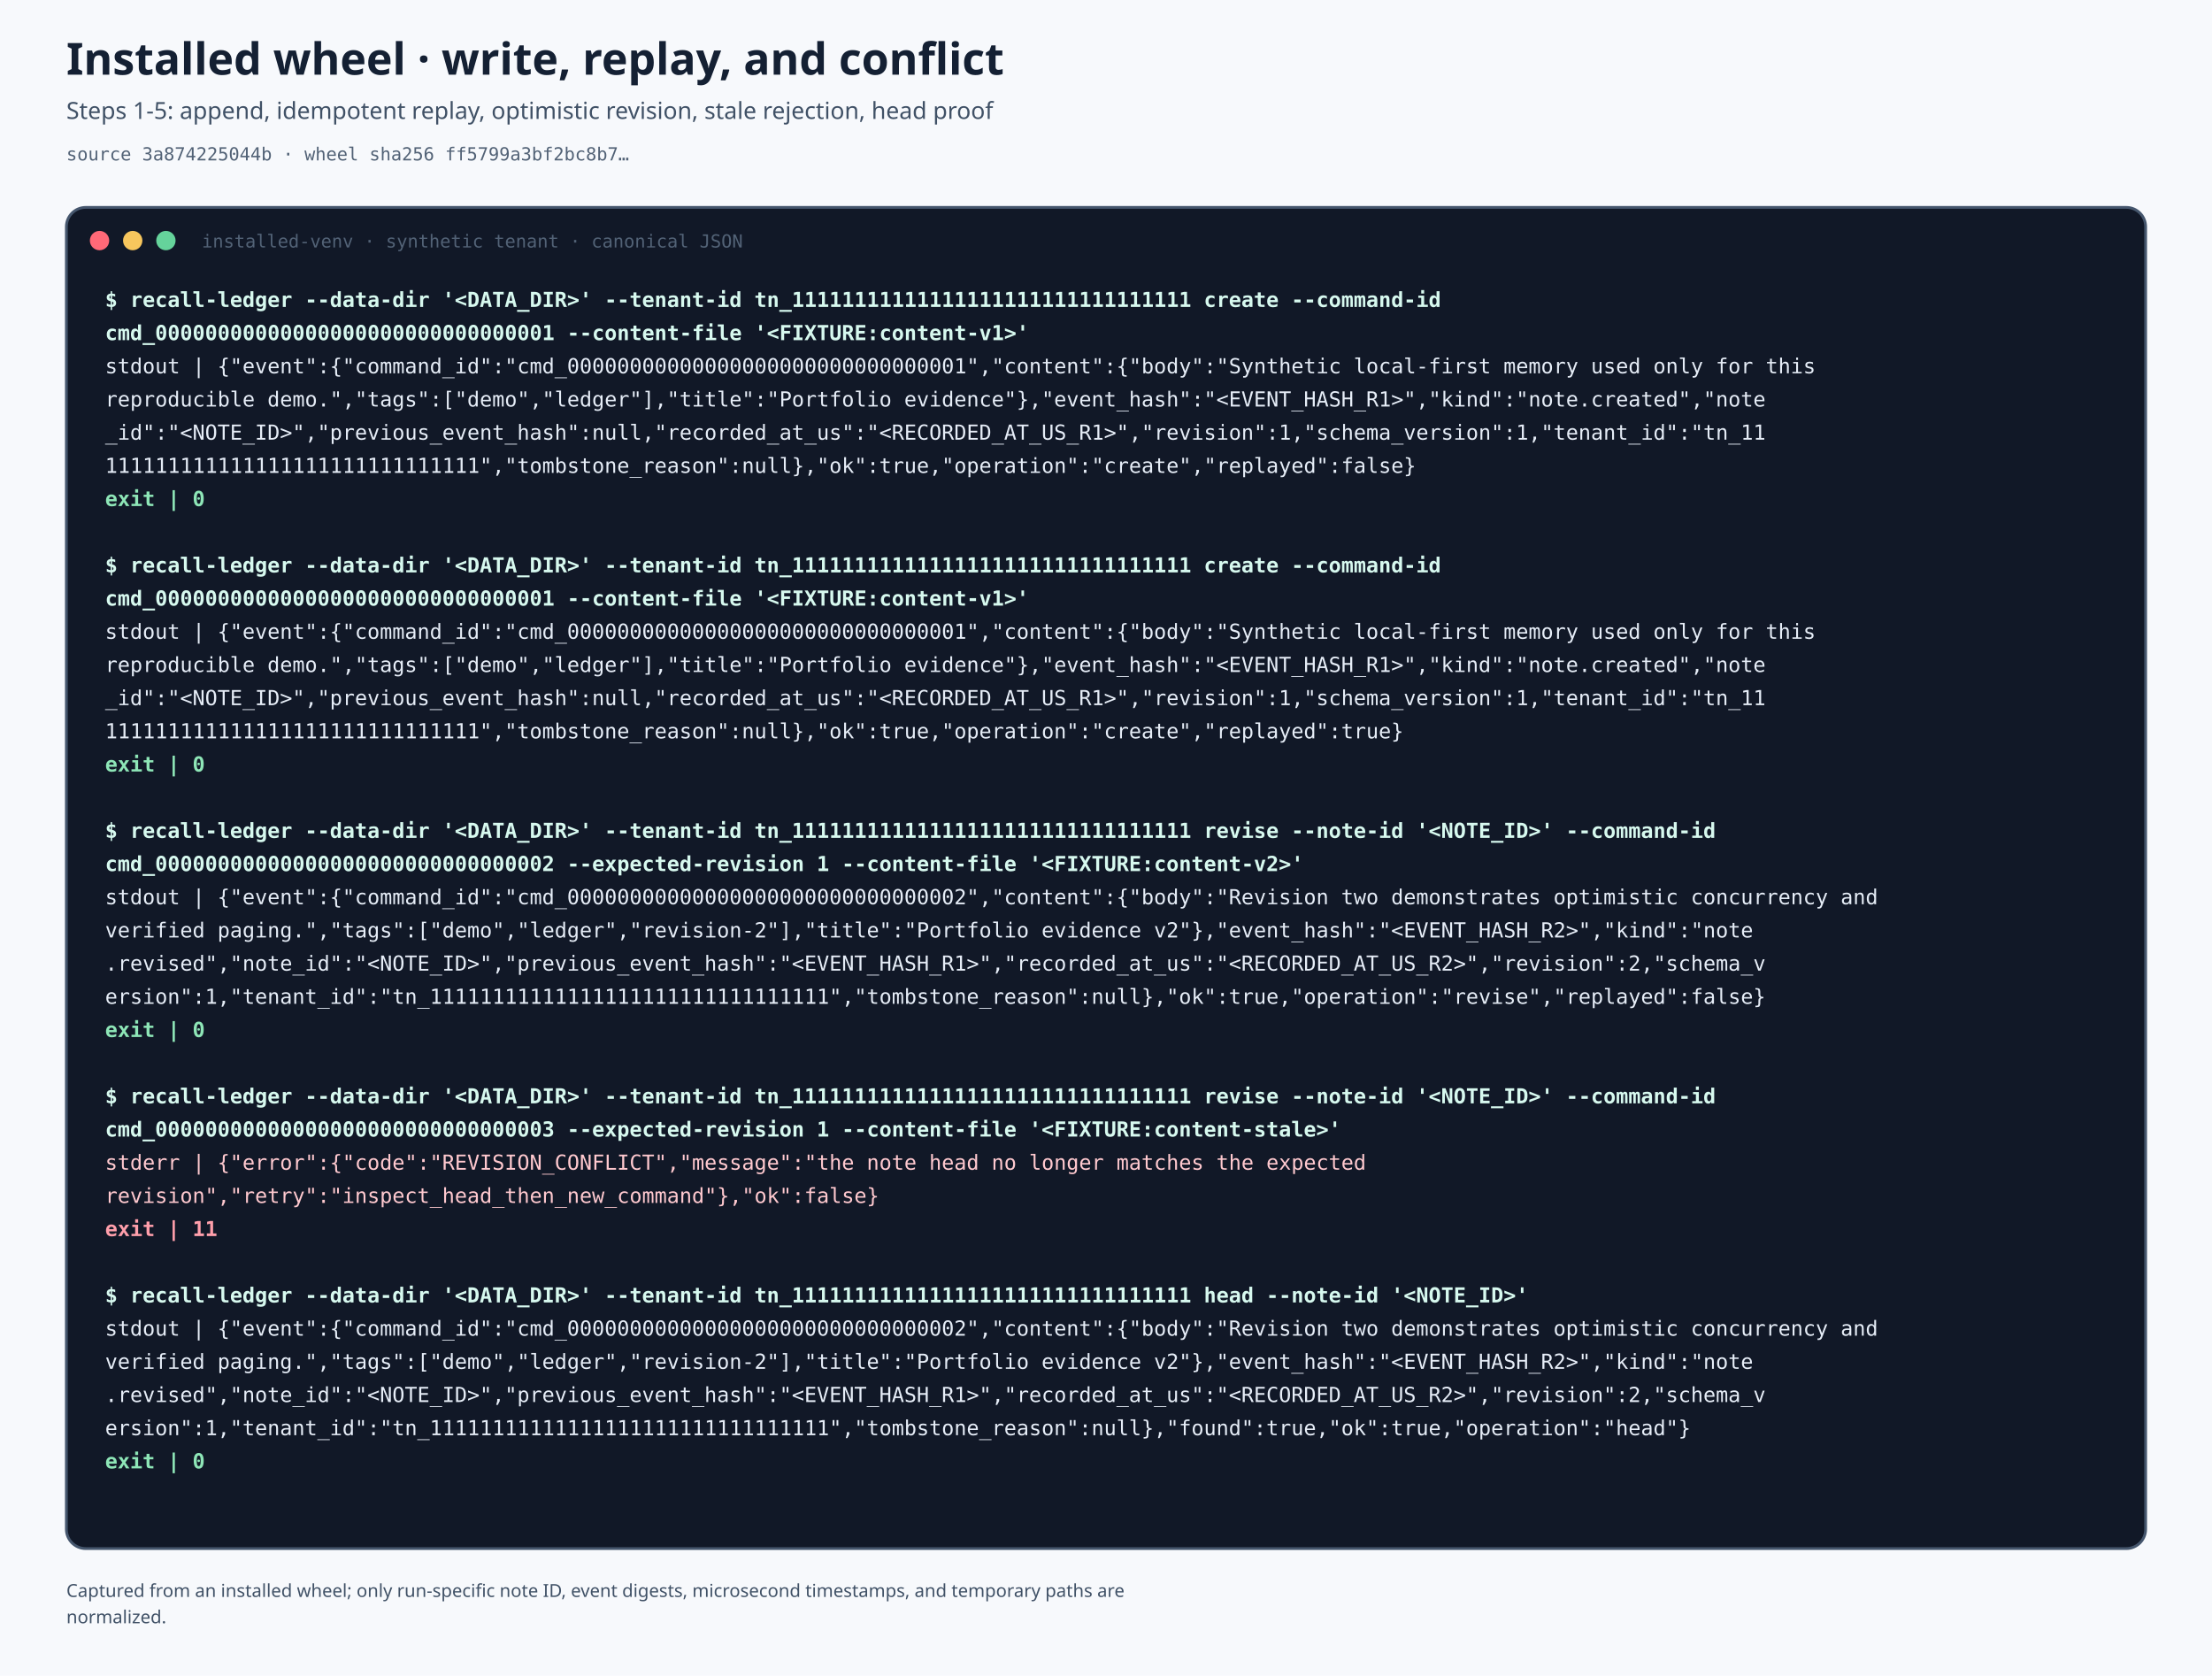
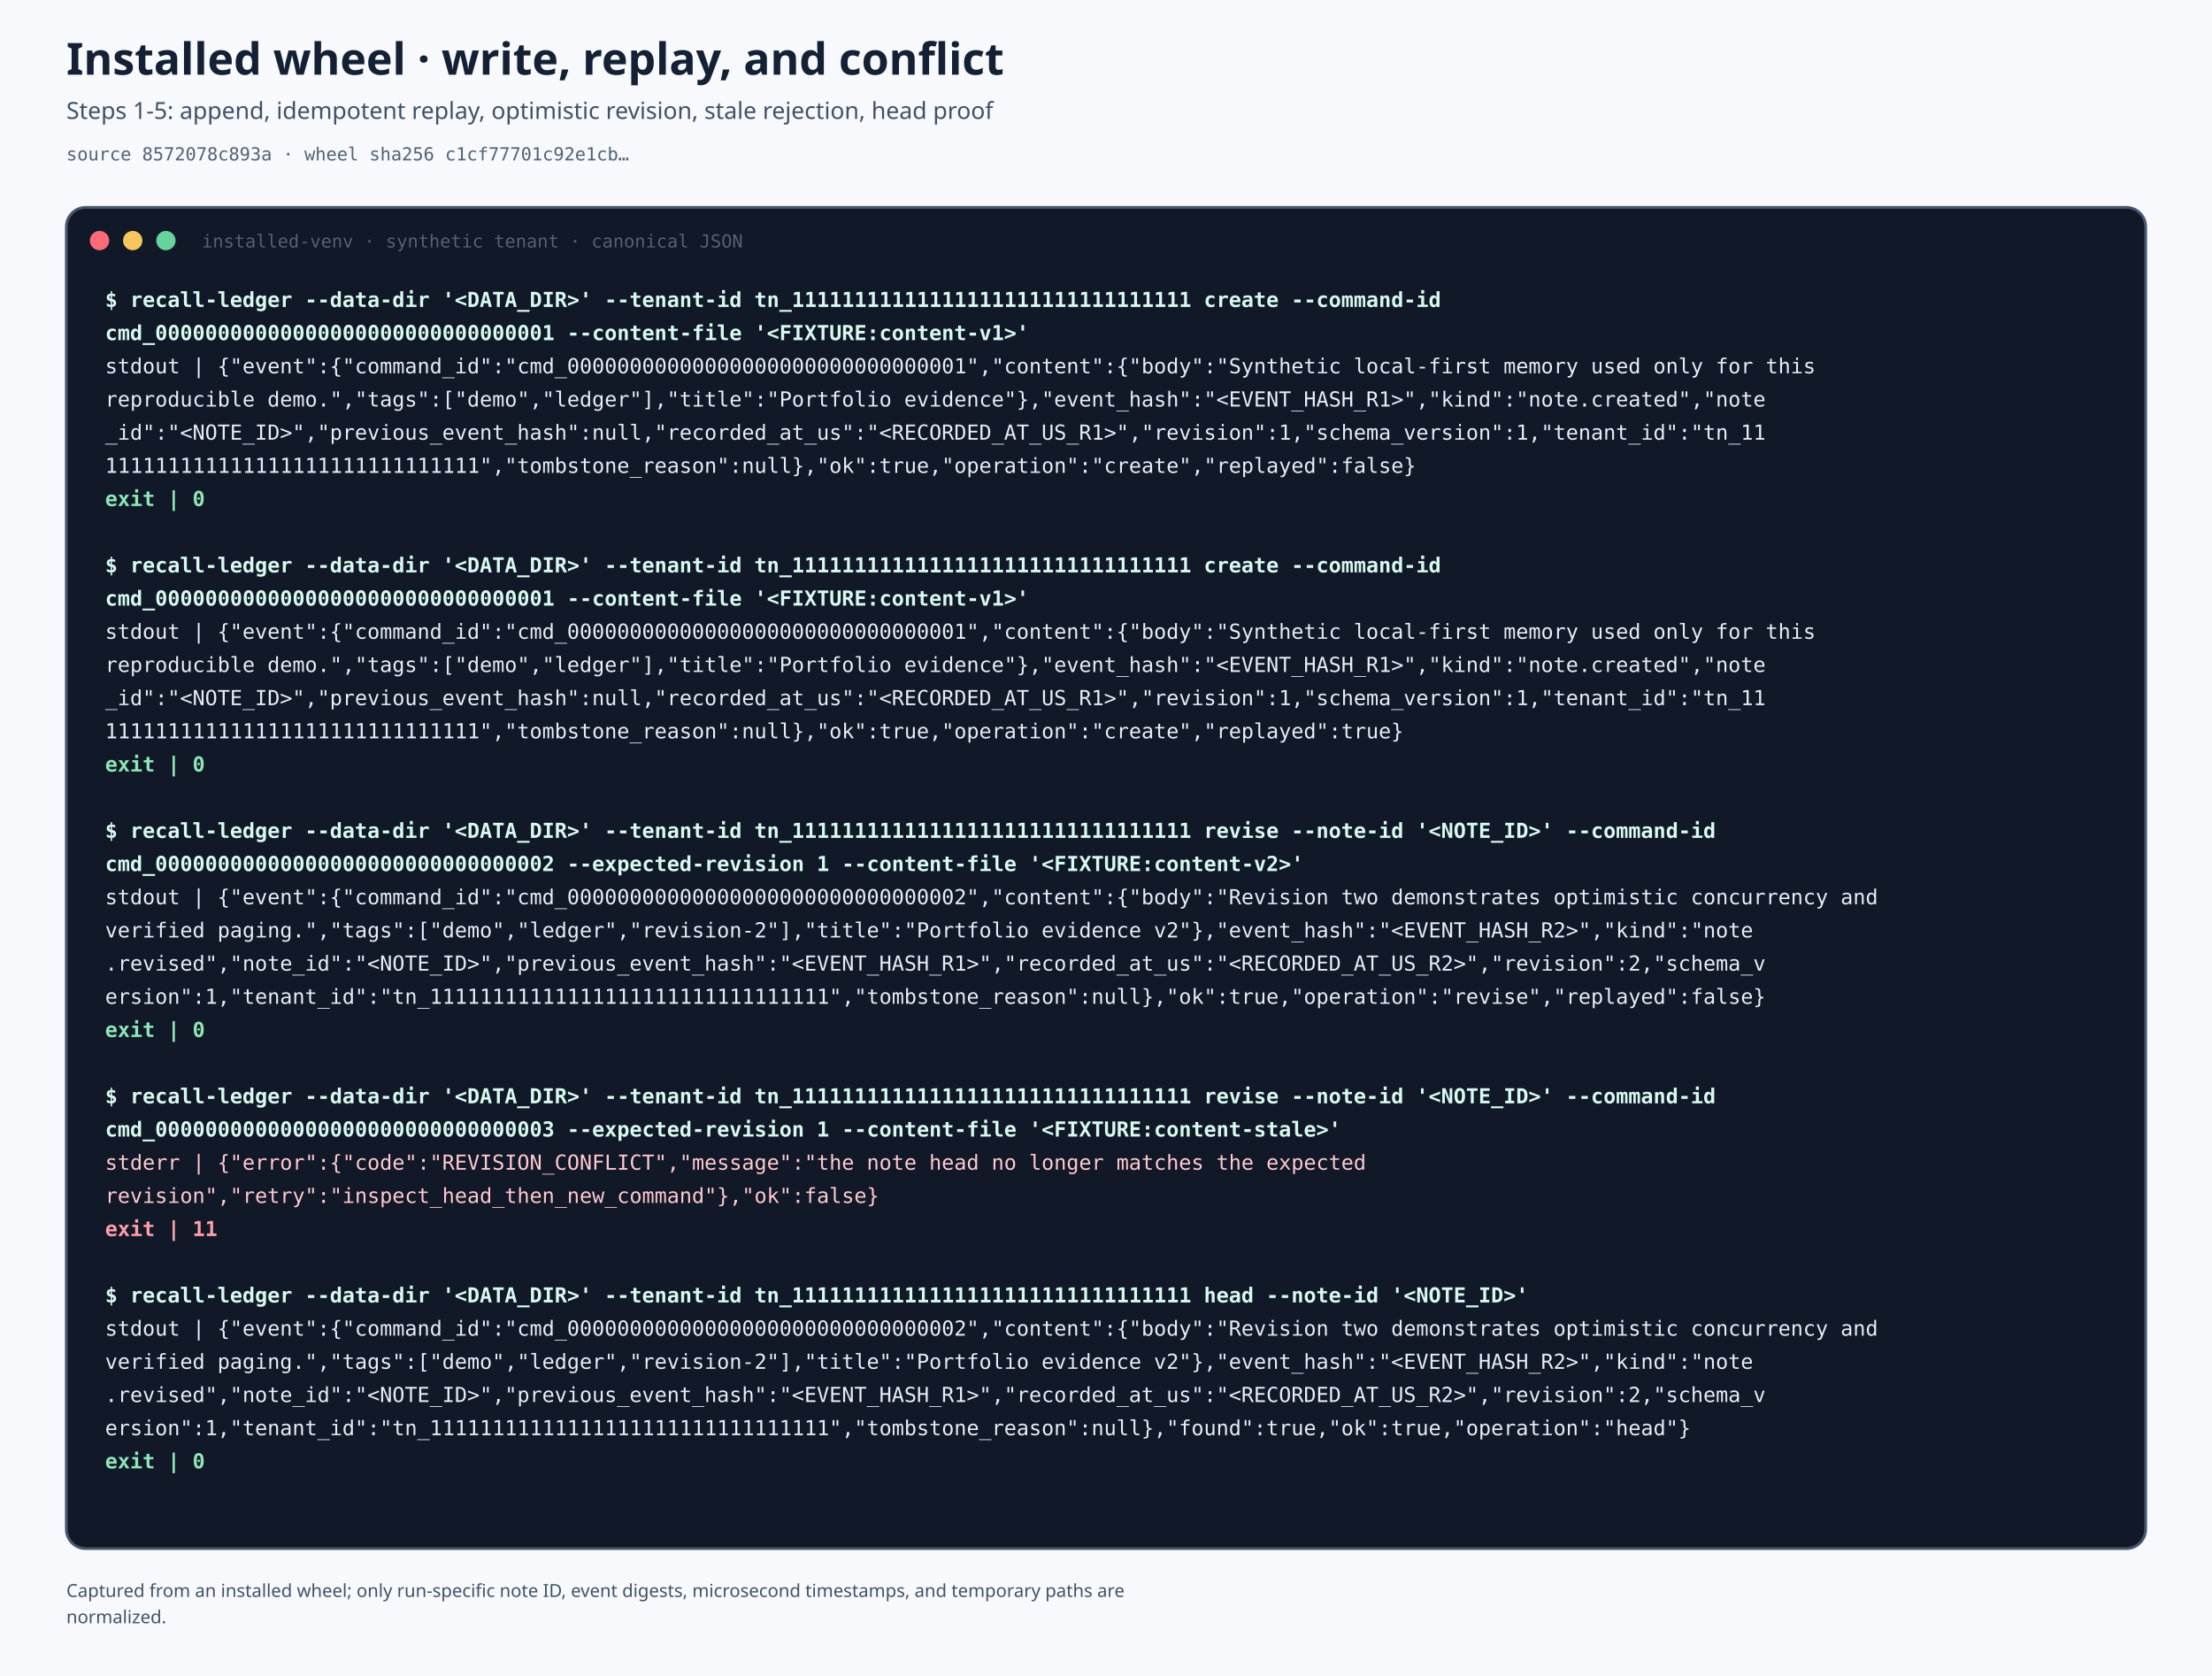
<svg xmlns="http://www.w3.org/2000/svg" width="1600" height="1212" viewBox="0 0 1600 1212" role="img" aria-labelledby="installed-wheel-write-replay-title installed-wheel-write-replay-description">
  <style>
    .title { fill: #142033; font: 700 32px system-ui, sans-serif; }
    .subtitle { fill: #405166; font: 500 17px system-ui, sans-serif; }
    .provenance { fill: #526276; font: 500 13px ui-monospace, monospace; }
    .terminal-text, .command, .stdout, .stderr, .exit, .exit-error { font: 500 15px ui-monospace, SFMono-Regular, Menlo, Consolas, monospace; }
    .command { fill: #d7f9ef; font-weight: 700; }
    .stdout { fill: #e6edf7; }
    .stderr { fill: #ffc9cf; }
    .exit { fill: #8ee6b7; font-weight: 700; }
    .exit-error { fill: #ff9fab; font-weight: 700; }
    .caption { fill: #405166; font: 500 13px system-ui, sans-serif; }
  </style>
  <rect width="1600" height="1212" fill="#f7f9fc" />
  <text class="title" x="48" y="54">Installed wheel · write, replay, and conflict</text>
  <text class="subtitle" x="48" y="86">Steps 1-5: append, idempotent replay, optimistic revision, stale rejection, head proof</text>
-   <text class="provenance" x="48" y="116">source 3a874225044b · wheel sha256 ff5799a3bf2bc8b7…</text>
+   <text class="provenance" x="48" y="116">source 8572078c893a · wheel sha256 c1cf77701c92e1cb…</text>
  <rect x="48" y="150" width="1504" height="970" rx="14" fill="#111827" stroke="#45566d" stroke-width="2" />
  <circle cx="72" cy="174" r="7" fill="#ff6978" />
  <circle cx="96" cy="174" r="7" fill="#f7c65d" />
  <circle cx="120" cy="174" r="7" fill="#65d39b" />
  <text class="provenance" x="146" y="179" fill="#b9c5d6">installed-venv · synthetic tenant · canonical JSON</text>
  <text class="command" x="76" y="222">$ recall-ledger --data-dir '&lt;DATA_DIR&gt;' --tenant-id tn_11111111111111111111111111111111 create --command-id </text>
  <text class="command" x="76" y="246">  cmd_00000000000000000000000000000001 --content-file '&lt;FIXTURE:content-v1&gt;'</text>
  <text class="stdout" x="76" y="270">stdout | {"event":{"command_id":"cmd_00000000000000000000000000000001","content":{"body":"Synthetic local-first memory used only for this </text>
  <text class="stdout" x="76" y="294">         reproducible demo.","tags":["demo","ledger"],"title":"Portfolio evidence"},"event_hash":"&lt;EVENT_HASH_R1&gt;","kind":"note.created","note</text>
  <text class="stdout" x="76" y="318">         _id":"&lt;NOTE_ID&gt;","previous_event_hash":null,"recorded_at_us":"&lt;RECORDED_AT_US_R1&gt;","revision":1,"schema_version":1,"tenant_id":"tn_11</text>
  <text class="stdout" x="76" y="342">         111111111111111111111111111111","tombstone_reason":null},"ok":true,"operation":"create","replayed":false}</text>
  <text class="exit" x="76" y="366">exit   | 0</text>
  <text class="terminal-text" x="76" y="390" />
  <text class="command" x="76" y="414">$ recall-ledger --data-dir '&lt;DATA_DIR&gt;' --tenant-id tn_11111111111111111111111111111111 create --command-id </text>
  <text class="command" x="76" y="438">  cmd_00000000000000000000000000000001 --content-file '&lt;FIXTURE:content-v1&gt;'</text>
  <text class="stdout" x="76" y="462">stdout | {"event":{"command_id":"cmd_00000000000000000000000000000001","content":{"body":"Synthetic local-first memory used only for this </text>
  <text class="stdout" x="76" y="486">         reproducible demo.","tags":["demo","ledger"],"title":"Portfolio evidence"},"event_hash":"&lt;EVENT_HASH_R1&gt;","kind":"note.created","note</text>
  <text class="stdout" x="76" y="510">         _id":"&lt;NOTE_ID&gt;","previous_event_hash":null,"recorded_at_us":"&lt;RECORDED_AT_US_R1&gt;","revision":1,"schema_version":1,"tenant_id":"tn_11</text>
  <text class="stdout" x="76" y="534">         111111111111111111111111111111","tombstone_reason":null},"ok":true,"operation":"create","replayed":true}</text>
  <text class="exit" x="76" y="558">exit   | 0</text>
  <text class="terminal-text" x="76" y="582" />
  <text class="command" x="76" y="606">$ recall-ledger --data-dir '&lt;DATA_DIR&gt;' --tenant-id tn_11111111111111111111111111111111 revise --note-id '&lt;NOTE_ID&gt;' --command-id </text>
  <text class="command" x="76" y="630">  cmd_00000000000000000000000000000002 --expected-revision 1 --content-file '&lt;FIXTURE:content-v2&gt;'</text>
  <text class="stdout" x="76" y="654">stdout | {"event":{"command_id":"cmd_00000000000000000000000000000002","content":{"body":"Revision two demonstrates optimistic concurrency and</text>
  <text class="stdout" x="76" y="678">          verified paging.","tags":["demo","ledger","revision-2"],"title":"Portfolio evidence v2"},"event_hash":"&lt;EVENT_HASH_R2&gt;","kind":"note</text>
  <text class="stdout" x="76" y="702">         .revised","note_id":"&lt;NOTE_ID&gt;","previous_event_hash":"&lt;EVENT_HASH_R1&gt;","recorded_at_us":"&lt;RECORDED_AT_US_R2&gt;","revision":2,"schema_v</text>
  <text class="stdout" x="76" y="726">         ersion":1,"tenant_id":"tn_11111111111111111111111111111111","tombstone_reason":null},"ok":true,"operation":"revise","replayed":false}</text>
  <text class="exit" x="76" y="750">exit   | 0</text>
  <text class="terminal-text" x="76" y="774" />
  <text class="command" x="76" y="798">$ recall-ledger --data-dir '&lt;DATA_DIR&gt;' --tenant-id tn_11111111111111111111111111111111 revise --note-id '&lt;NOTE_ID&gt;' --command-id </text>
  <text class="command" x="76" y="822">  cmd_00000000000000000000000000000003 --expected-revision 1 --content-file '&lt;FIXTURE:content-stale&gt;'</text>
  <text class="stderr" x="76" y="846">stderr | {"error":{"code":"REVISION_CONFLICT","message":"the note head no longer matches the expected </text>
  <text class="stderr" x="76" y="870">         revision","retry":"inspect_head_then_new_command"},"ok":false}</text>
  <text class="exit-error" x="76" y="894">exit   | 11</text>
  <text class="terminal-text" x="76" y="918" />
  <text class="command" x="76" y="942">$ recall-ledger --data-dir '&lt;DATA_DIR&gt;' --tenant-id tn_11111111111111111111111111111111 head --note-id '&lt;NOTE_ID&gt;'</text>
  <text class="stdout" x="76" y="966">stdout | {"event":{"command_id":"cmd_00000000000000000000000000000002","content":{"body":"Revision two demonstrates optimistic concurrency and</text>
  <text class="stdout" x="76" y="990">          verified paging.","tags":["demo","ledger","revision-2"],"title":"Portfolio evidence v2"},"event_hash":"&lt;EVENT_HASH_R2&gt;","kind":"note</text>
  <text class="stdout" x="76" y="1014">         .revised","note_id":"&lt;NOTE_ID&gt;","previous_event_hash":"&lt;EVENT_HASH_R1&gt;","recorded_at_us":"&lt;RECORDED_AT_US_R2&gt;","revision":2,"schema_v</text>
  <text class="stdout" x="76" y="1038">         ersion":1,"tenant_id":"tn_11111111111111111111111111111111","tombstone_reason":null},"found":true,"ok":true,"operation":"head"}</text>
  <text class="exit" x="76" y="1062">exit   | 0</text>
  <text class="caption" x="48" y="1155">Captured from an installed wheel; only run-specific note ID, event digests, microsecond timestamps, and temporary paths are</text>
  <text class="caption" x="48" y="1174">normalized.</text>
</svg>
